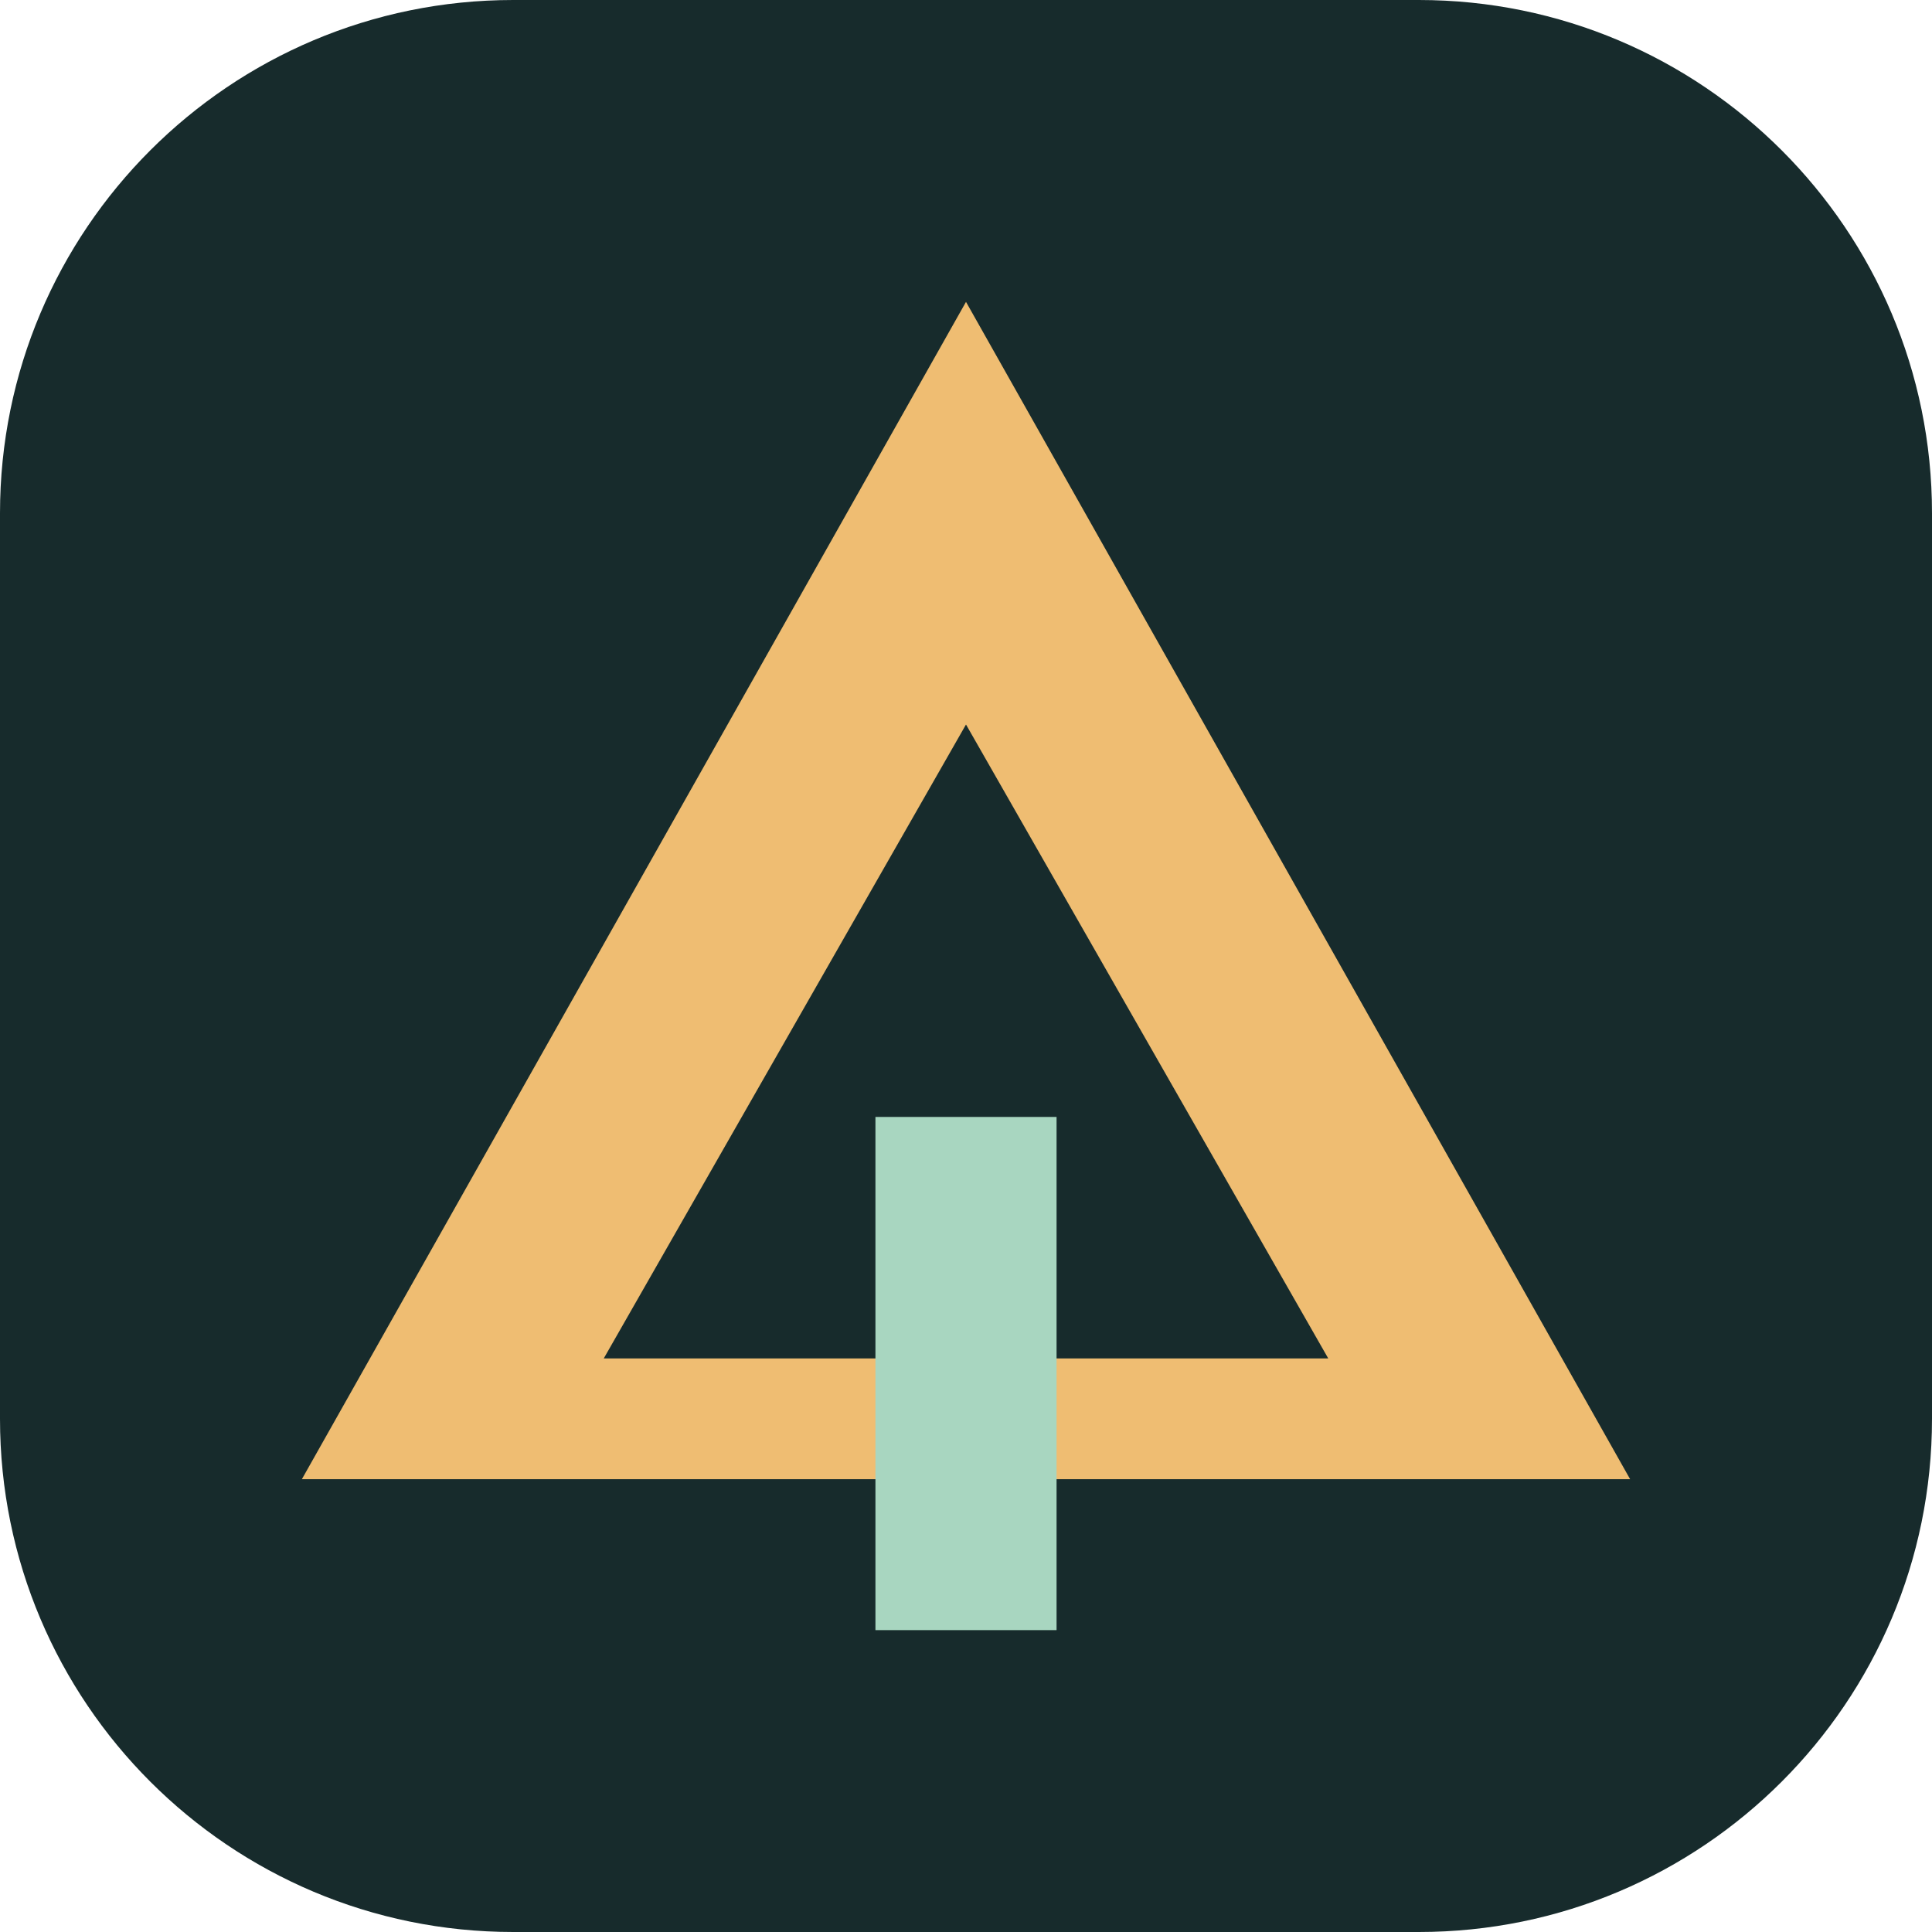
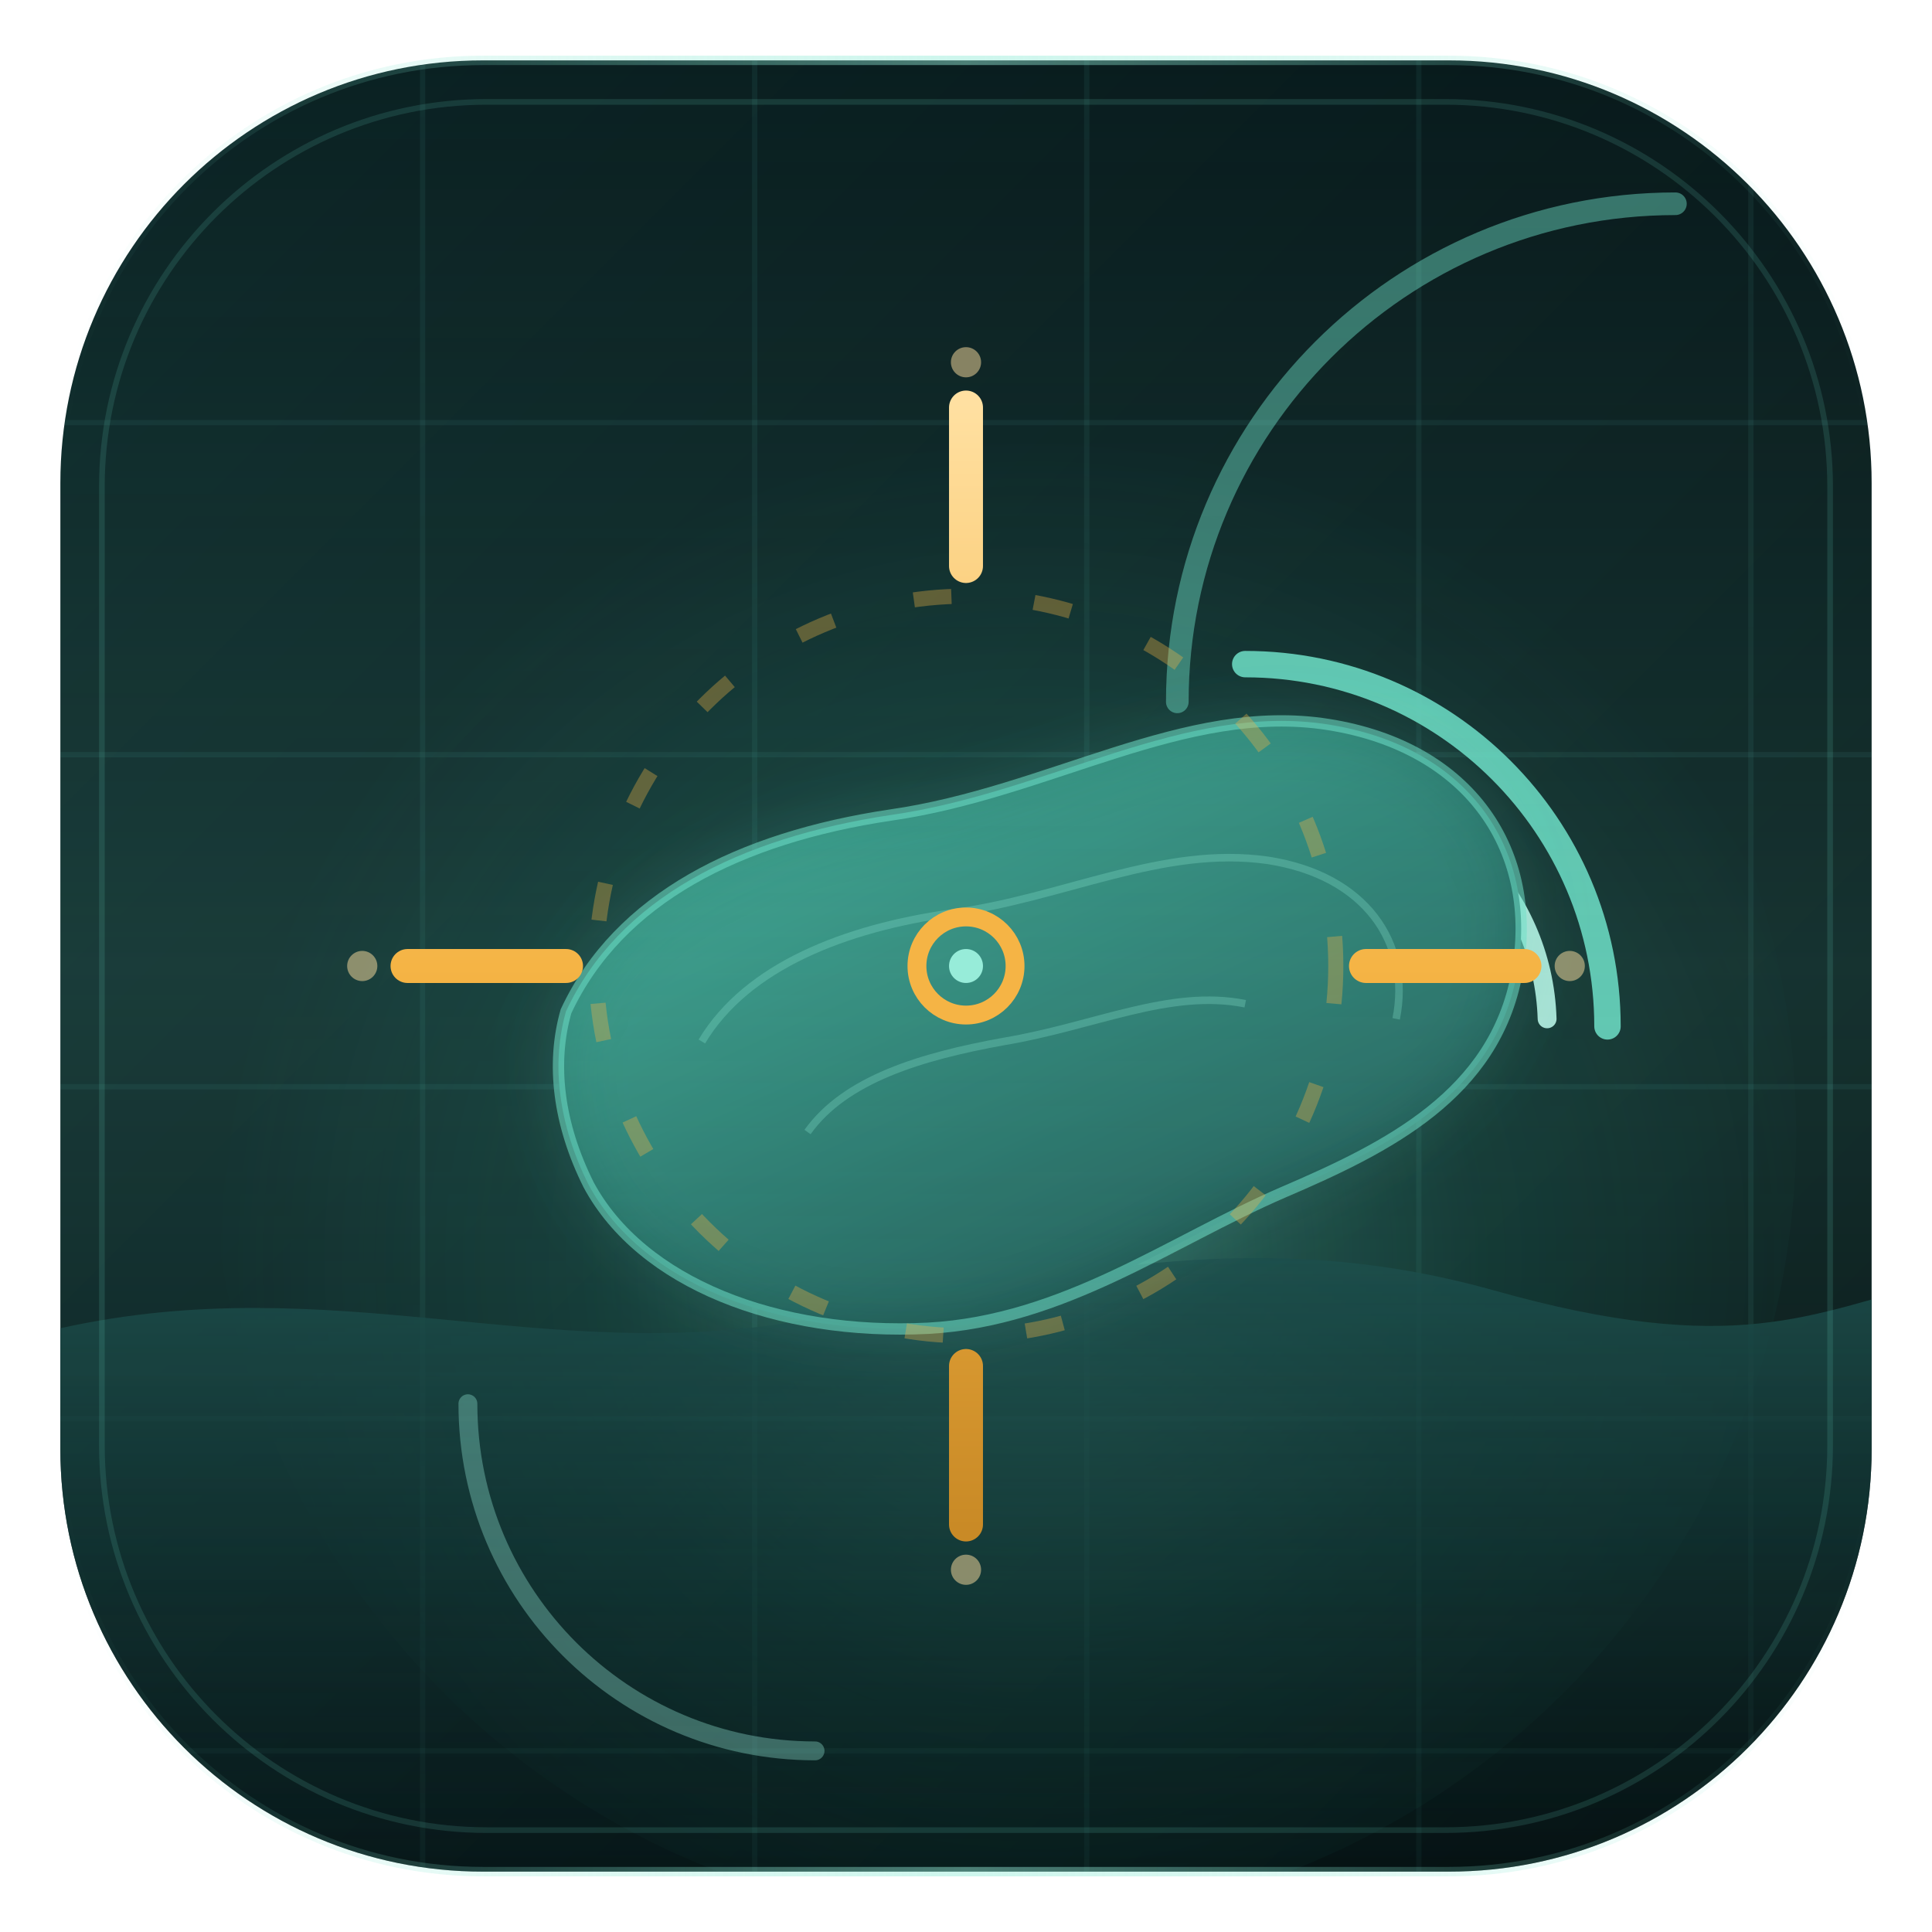
- <svg xmlns="http://www.w3.org/2000/svg" viewBox="0 0 64 64">
-   <rect width="64" height="64" rx="17" fill="#172b2c" />
-   <path d="m32 10 22 39H10Z" fill="#efbd72" />
-   <path d="m32 24 12 21H20Z" fill="#172b2c" />
-   <path d="M29 37h6v17h-6z" fill="#a8d6c0" />
+ <svg xmlns="http://www.w3.org/2000/svg" viewBox="0 0 512 512" width="512" height="512" role="img" aria-labelledby="t">
+   <defs>
+     <linearGradient id="bg" x1="0" y1="0" x2="1" y2="1">
+       <stop offset="0" stop-color="#0b2324" />
+       <stop offset=".55" stop-color="#071719" />
+       <stop offset="1" stop-color="#030b0c" />
+     </linearGradient>
+     <radialGradient id="glow" cx=".52" cy=".58" r=".52">
+       <stop offset="0" stop-color="#6fe0c8" stop-opacity=".38" />
+       <stop offset=".55" stop-color="#26a58d" stop-opacity=".13" />
+       <stop offset="1" stop-color="#26a58d" stop-opacity="0" />
+     </radialGradient>
+     <linearGradient id="sea" x1="0" y1="0" x2="0" y2="1">
+       <stop offset="0" stop-color="#123c3c" stop-opacity=".9" />
+       <stop offset="1" stop-color="#061617" stop-opacity=".2" />
+     </linearGradient>
+     <linearGradient id="isle" x1=".2" y1=".1" x2=".8" y2=".95">
+       <stop offset="0" stop-color="#2f8f7d" />
+       <stop offset=".5" stop-color="#1b5f57" />
+       <stop offset="1" stop-color="#0d3233" />
+     </linearGradient>
+     <linearGradient id="rim" x1="0" y1="0" x2="1" y2="0">
+       <stop offset="0" stop-color="#6fe0c8" stop-opacity="0" />
+       <stop offset=".5" stop-color="#97ecd9" stop-opacity=".95" />
+       <stop offset="1" stop-color="#6fe0c8" stop-opacity="0" />
+     </linearGradient>
+     <linearGradient id="amber" x1="0" y1="0" x2="0" y2="1">
+       <stop offset="0" stop-color="#ffe0a1" />
+       <stop offset=".5" stop-color="#f5b445" />
+       <stop offset="1" stop-color="#c98a26" />
+     </linearGradient>
+     <linearGradient id="scan" x1="0" y1="0" x2="0" y2="1">
+       <stop offset="0" stop-color="#6fe0c8" stop-opacity="0" />
+       <stop offset=".5" stop-color="#6fe0c8" stop-opacity=".16" />
+       <stop offset="1" stop-color="#6fe0c8" stop-opacity="0" />
+     </linearGradient>
+     <filter id="soft" x="-30%" y="-30%" width="160%" height="160%">
+       <feGaussianBlur stdDeviation="9" />
+     </filter>
+     <clipPath id="card">
+       <rect x="16" y="16" width="480" height="480" rx="112" />
+     </clipPath>
+   </defs>
+   <rect x="16" y="16" width="480" height="480" rx="112" fill="url(#bg)" />
+   <g clip-path="url(#card)">
+     <g stroke="#6fe0c8" stroke-opacity=".07" stroke-width="1.4">
+       <path d="M16 112h480M16 200h480M16 288h480M16 376h480M16 464h480" />
+       <path d="M112 16v480M200 16v480M288 16v480M376 16v480M464 16v480" />
+     </g>
+     <circle cx="266" cy="300" r="210" fill="url(#glow)" />
+     <path d="M16 352c72-16 128 10 196-2s120-26 184-8 84 6 116-2v186H16Z" fill="url(#sea)" />
+     <g fill="none" stroke="#6fe0c8" stroke-linecap="round">
+       <path d="M330 176a96 96 0 0 1 96 96" stroke-opacity=".85" stroke-width="7" />
+       <path d="M312 146a132 132 0 0 1 132-132" stroke-opacity=".45" stroke-width="6" transform="translate(0 40)" />
+       <path d="M348 208a64 64 0 0 1 62 62" stroke="#c3f6ea" stroke-opacity=".9" stroke-width="5" />
+       <path d="M124 372a92 92 0 0 0 92 92" stroke="#97ecd9" stroke-opacity=".35" stroke-width="5" />
+     </g>
+     <path d="M150 268c14-30 46-46 86-52 42-6 78-30 116-24 38 6 56 34 50 66-6 32-34 46-62 58-30 13-58 34-94 36-40 2-76-12-90-38-8-16-10-32-6-46Z" fill="url(#isle)" />
+     <path d="M150 268c14-30 46-46 86-52 42-6 78-30 116-24 38 6 56 34 50 66-6 32-34 46-62 58-30 13-58 34-94 36-40 2-76-12-90-38-8-16-10-32-6-46Z" fill="none" stroke="#6fe0c8" stroke-opacity=".55" stroke-width="3" />
+     <g fill="none" stroke="#97ecd9" stroke-opacity=".28" stroke-width="2">
+       <path d="M186 276c12-20 38-30 66-34 30-4 56-18 84-14 26 4 38 22 34 42" />
+       <path d="M214 300c10-14 30-20 52-24 24-4 44-14 64-10" />
+     </g>
+     <path d="M150 268c14-30 46-46 86-52 42-6 78-30 116-24 38 6 56 34 50 66-6 32-34 46-62 58-30 13-58 34-94 36-40 2-76-12-90-38-8-16-10-32-6-46Z" fill="#6fe0c8" fill-opacity=".16" filter="url(#soft)" />
+     <rect x="16" y="16" width="480" height="480" fill="url(#scan)" />
+     <g stroke="url(#amber)" stroke-linecap="round" stroke-width="9" fill="none">
+       <path d="M256 108v42M256 362v42M108 256h42M362 256h42" />
+     </g>
+     <circle cx="256" cy="256" r="98" fill="none" stroke="#f5b445" stroke-opacity=".34" stroke-width="4" stroke-dasharray="10 22" />
+     <circle cx="256" cy="256" r="13" fill="none" stroke="#f5b445" stroke-width="5" />
+     <circle cx="256" cy="256" r="4.5" fill="#97ecd9" />
+     <g fill="#ffe0a1">
+       <circle cx="256" cy="96" r="4" fill-opacity=".5" />
+       <circle cx="416" cy="256" r="4" fill-opacity=".5" />
+       <circle cx="96" cy="256" r="4" fill-opacity=".5" />
+       <circle cx="256" cy="416" r="4" fill-opacity=".5" />
+     </g>
+   </g>
+   <rect x="16" y="16" width="480" height="480" rx="112" fill="none" stroke="url(#rim)" stroke-opacity=".5" stroke-width="2.5" />
+   <rect x="27" y="27" width="458" height="458" rx="102" fill="none" stroke="#6fe0c8" stroke-opacity=".14" stroke-width="1.5" />
</svg>
